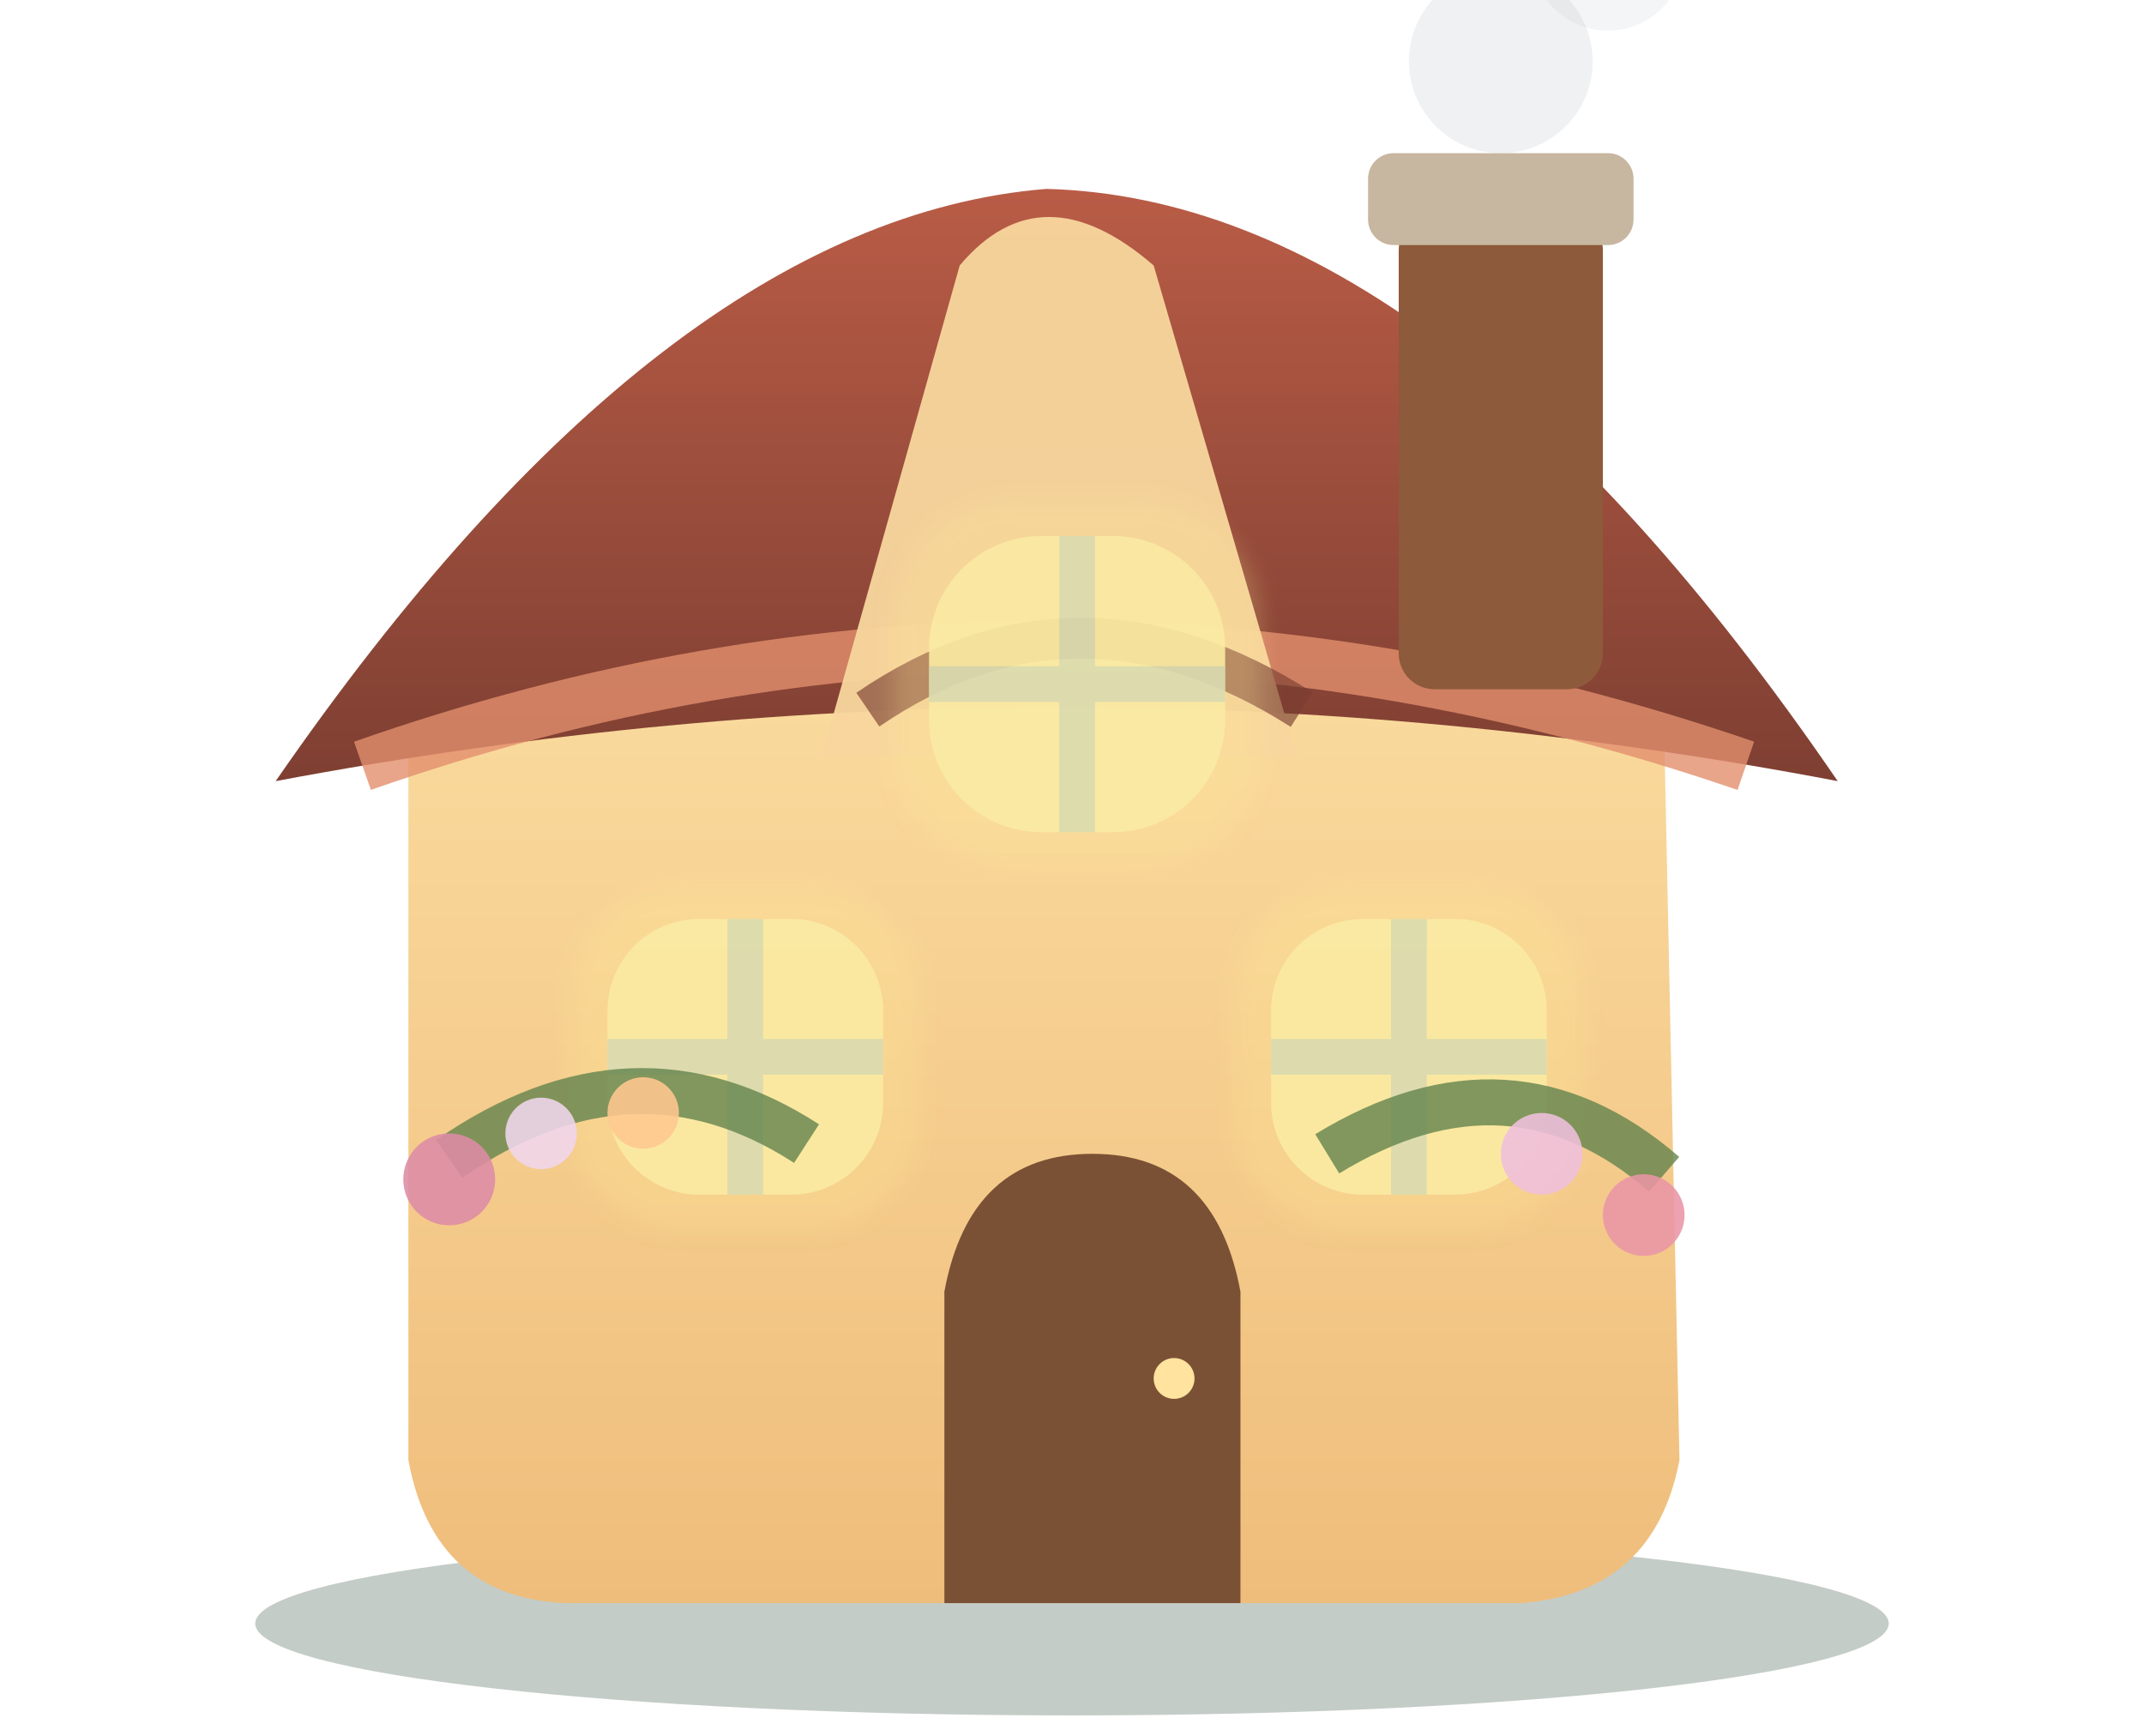
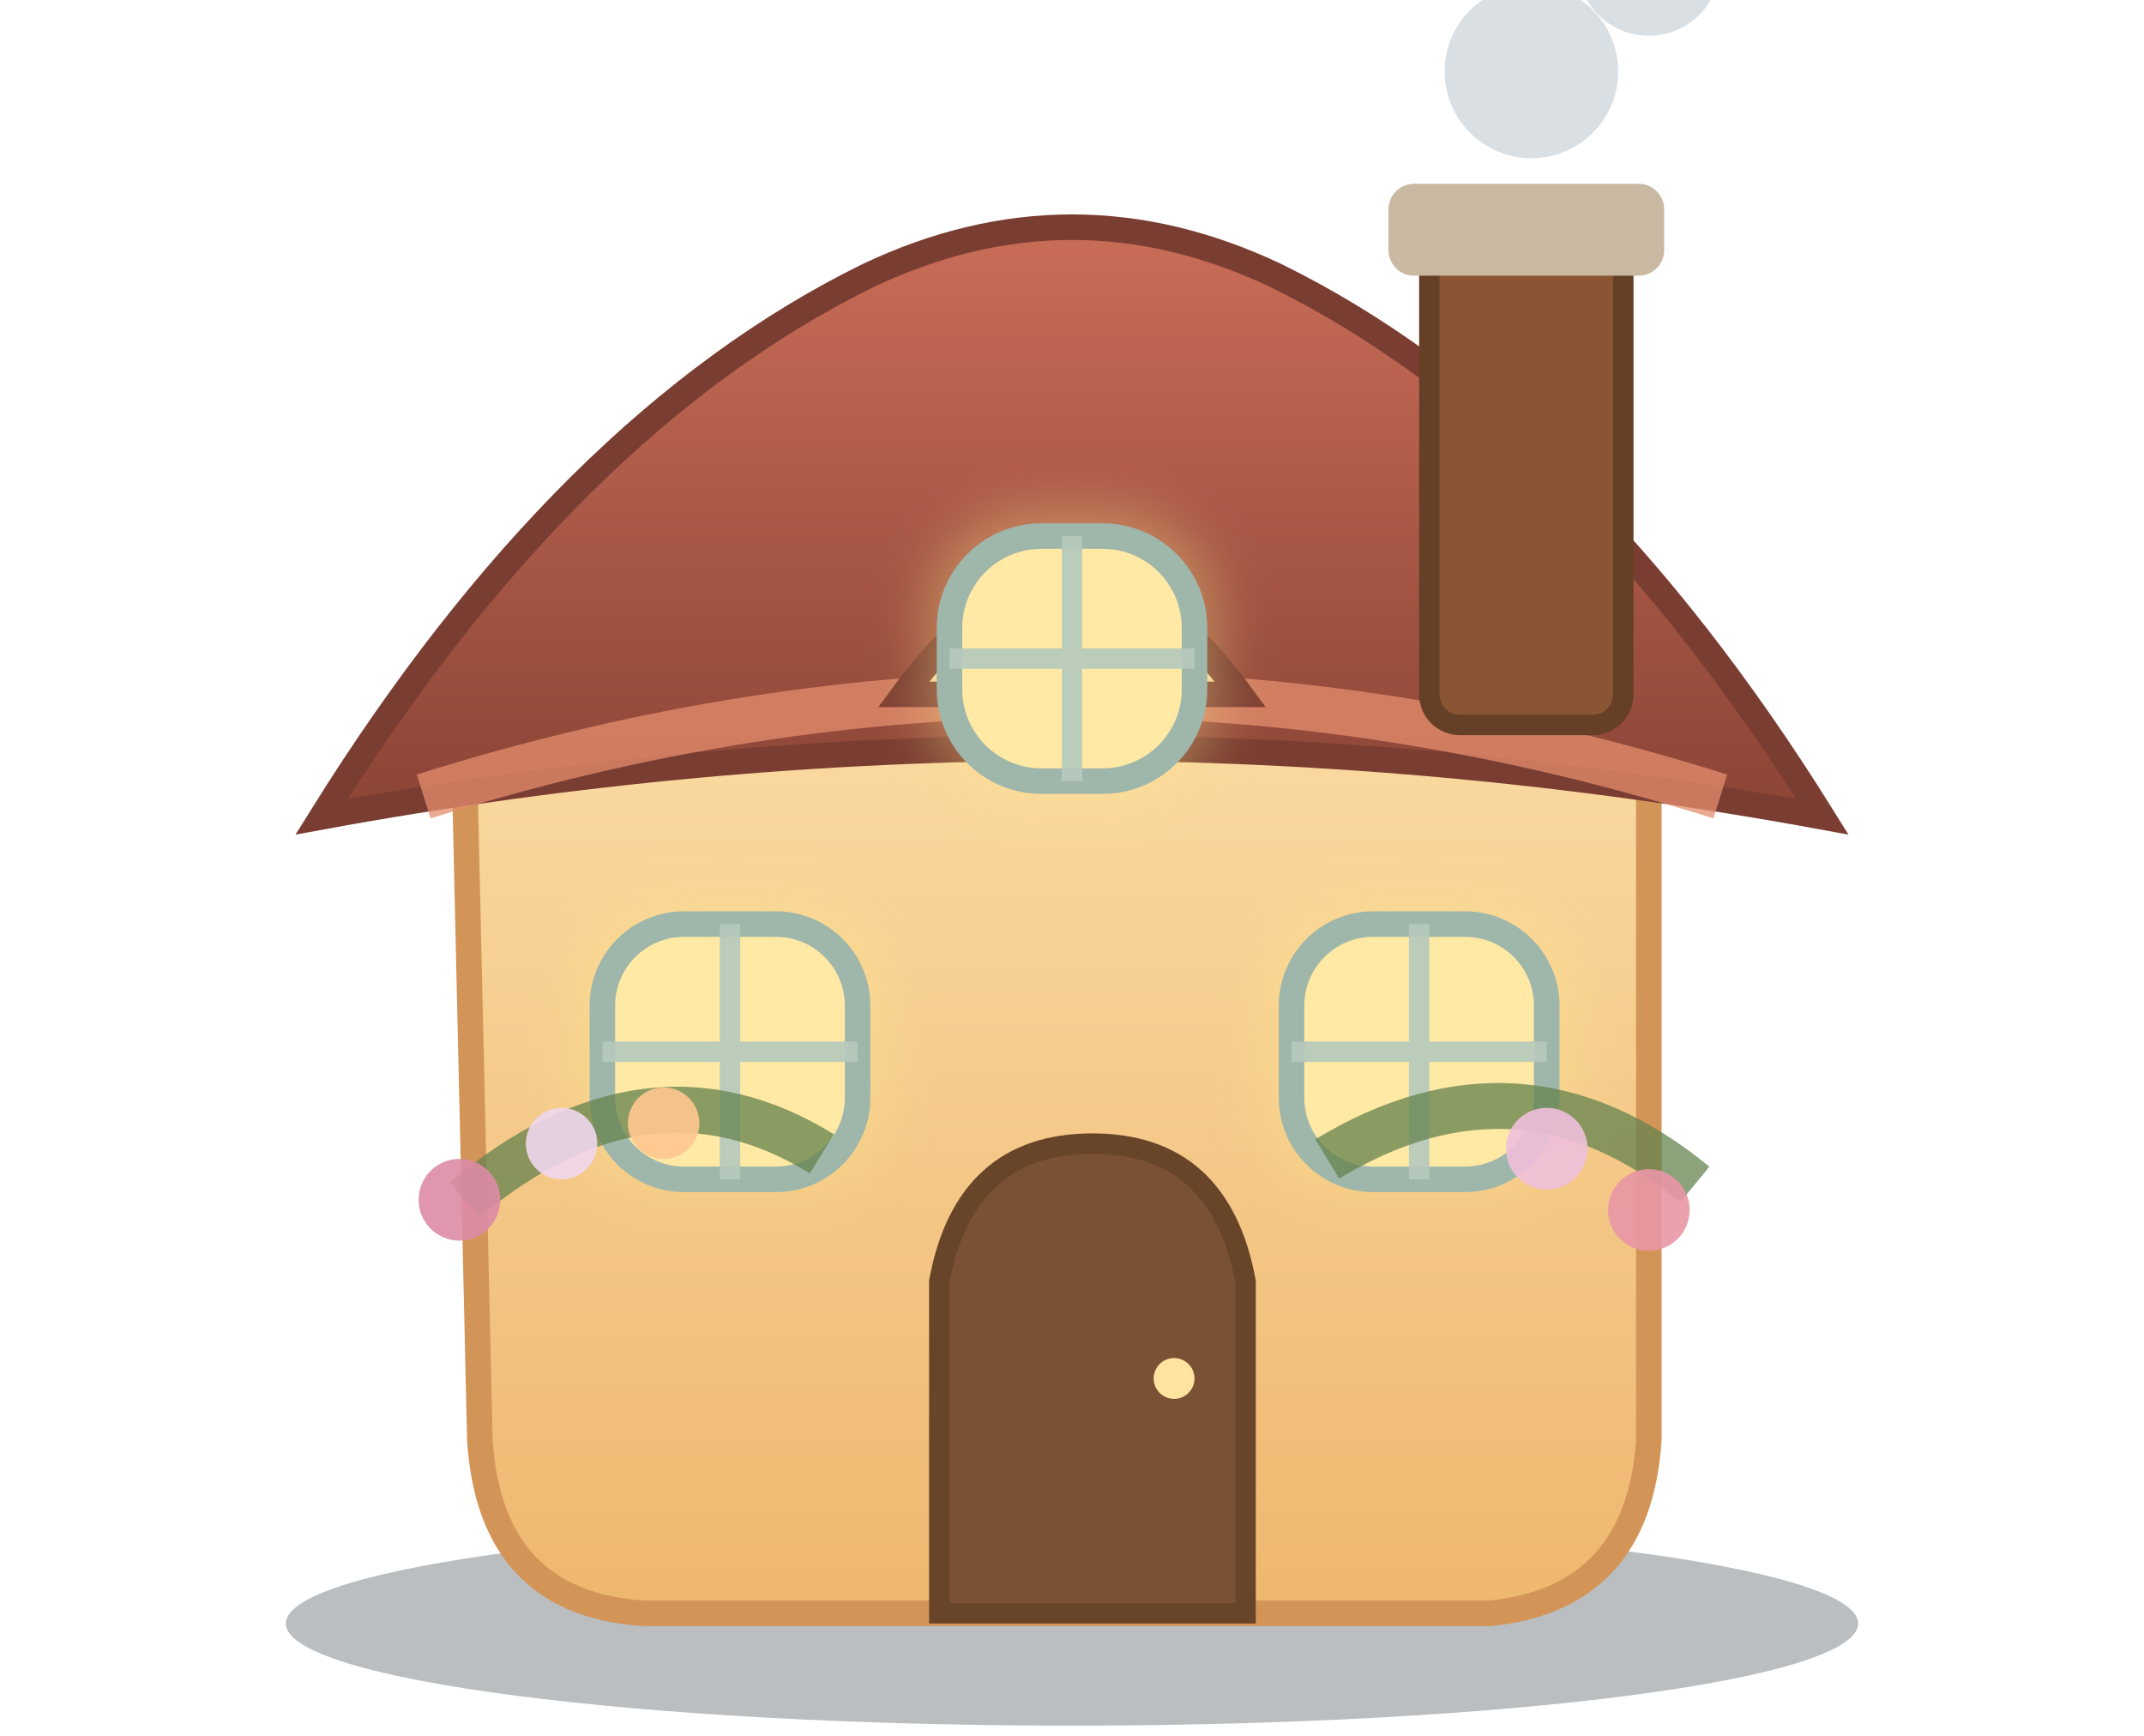
<svg xmlns="http://www.w3.org/2000/svg" viewBox="0 0 420 340">
  <defs>
-     <filter id="soft" x="-20%" y="-20%" width="140%" height="140%">
-       <feGaussianBlur stdDeviation="2" />
+     <filter id="glow" x="-35%" y="-35%" width="170%" height="170%">
+       <feGaussianBlur stdDeviation="5" />
    </filter>
    <linearGradient id="wall" x1="0" x2="0" y1="0" y2="1">
-       <stop stop-color="#ffe7ad" />
-       <stop offset="1" stop-color="#efbd7b" />
+       <stop stop-color="#ffe8b6" />
+       <stop offset="1" stop-color="#eeb76f" />
    </linearGradient>
    <linearGradient id="roof" x1="0" x2="0" y1="0" y2="1">
-       <stop stop-color="#b95c46" />
-       <stop offset="1" stop-color="#7e3f32" />
+       <stop stop-color="#c96d58" />
+       <stop offset="1" stop-color="#8b4436" />
    </linearGradient>
  </defs>
-   <ellipse cx="210" cy="318" rx="160" ry="18" fill="#14341f" opacity=".25" />
-   <path d="M80 138 Q92 94 136 72 Q195 35 258 65 Q313 91 326 143 L329 286 Q324 312 298 314 L111 314 Q85 313 80 286 Z" fill="url(#wall)" />
-   <path d="M54 153 Q130 43 205 37 Q282 39 360 153 Q208 124 54 153Z" fill="url(#roof)" />
-   <path d="M71 150 Q205 103 342 150" fill="none" stroke="#e28f6d" stroke-width="10" opacity=".8" />
-   <path d="M188 52 Q204 33 226 52 L254 148 L161 148Z" fill="#f8d69d" opacity=".95" />
-   <path d="M170 139 Q211 111 255 139" fill="none" stroke="#7a3d31" stroke-width="8" opacity=".65" />
-   <rect x="274" y="42" width="40" height="93" rx="7" fill="#8d5a3b" />
-   <rect x="268" y="30" width="52" height="18" rx="5" fill="#c7b6a0" />
-   <circle cx="294" cy="12" r="18" fill="#b8c1c6" opacity=".22" />
-   <circle cx="315" cy="-9" r="15" fill="#b8c1c6" opacity=".16" />
-   <circle cx="338" cy="-26" r="12" fill="#b8c1c6" opacity=".12" />
+   <ellipse cx="210" cy="318" rx="154" ry="20" fill="#06141d" opacity=".28" />
+   <path d="M91 151 Q107 104 147 82 Q207 48 269 81 Q307 104 323 151 L323 282 Q321 313 292 316 L126 316 Q96 314 94 282 Z" fill="url(#wall)" stroke="#d39458" stroke-width="5" />
+   <path d="M63 160 Q111 83 170 54 Q210 35 250 54 Q309 83 357 160 Q210 133 63 160Z" fill="url(#roof)" stroke="#7a3d31" stroke-width="5" />
+   <path d="M83 156 Q210 116 337 156" fill="none" stroke="#e48e6e" stroke-width="9" opacity=".75" />
+   <path d="M177 136 Q210 91 243 136 Z" fill="#f6d8a1" stroke="#7a3d31" stroke-width="5" opacity=".95" />
+   <rect x="280" y="48" width="38" height="94" rx="6" fill="#895532" stroke="#654026" stroke-width="4" />
+   <rect x="272" y="36" width="54" height="18" rx="5" fill="#c9b9a3" />
+   <g opacity=".45">
+     <circle cx="300" cy="14" r="17" fill="#aeb8c3" />
+     <circle cx="323" cy="-7" r="14" fill="#aeb8c3" />
+     <circle cx="346" cy="-23" r="11" fill="#aeb8c3" />
+   </g>
+   <g filter="url(#glow)" opacity=".34">
+     <rect x="112" y="176" width="62" height="58" rx="20" fill="#ffe98d" />
+     <rect x="247" y="176" width="62" height="58" rx="20" fill="#ffe98d" />
+     <rect x="181" y="100" width="58" height="58" rx="22" fill="#ffe98d" />
+   </g>
+   <g>
+     <rect x="118" y="181" width="50" height="50" rx="16" fill="#ffe9a4" stroke="#9fb6aa" stroke-width="5" />
+     <rect x="253" y="181" width="50" height="50" rx="16" fill="#ffe9a4" stroke="#9fb6aa" stroke-width="5" />
+     <rect x="186" y="105" width="48" height="48" rx="18" fill="#ffe9a4" stroke="#9fb6aa" stroke-width="5" />
+     <path d="M143 181V231M118 206H168M278 181V231M253 206H303M210 105V153M186 129H234" stroke="#b5c9bc" stroke-width="4" opacity=".9" />
+   </g>
+   <path d="M184 316V251 Q189 224 214 224 Q239 224 244 251 V316 Z" fill="#7a5134" stroke="#684429" stroke-width="4" />
+   <circle cx="230" cy="270" r="4" fill="#ffe39e" />
+   <path d="M91 235 Q127 205 161 226M260 227 Q298 204 332 232" fill="none" stroke="#64834d" stroke-width="9" opacity=".75" />
  <g opacity=".9">
-     <rect x="119" y="180" width="54" height="54" rx="18" fill="#f8eaa6" />
-     <rect x="249" y="180" width="54" height="54" rx="18" fill="#f8eaa6" />
-     <rect x="182" y="105" width="58" height="58" rx="22" fill="#f8eaa6" />
-     <path d="M146 180V234M119 207H173M276 180V234M249 207H303M211 105V163M182 134H240" stroke="#c2d0bc" stroke-width="7" opacity=".75" />
-   </g>
-   <g filter="url(#soft)">
-     <rect x="112" y="173" width="68" height="68" rx="22" fill="#ffec94" opacity=".22" />
-     <rect x="242" y="173" width="68" height="68" rx="22" fill="#ffec94" opacity=".22" />
-     <rect x="175" y="98" width="72" height="72" rx="24" fill="#ffec94" opacity=".22" />
-   </g>
-   <path d="M185 314V253 Q190 226 214 226 Q238 226 243 253 V314 Z" fill="#7b5135" />
-   <circle cx="230" cy="270" r="4" fill="#ffe39e" />
-   <path d="M88 227 Q124 202 158 224M260 226 Q296 204 326 230" fill="none" stroke="#63834c" stroke-width="9" opacity=".8" />
-   <g opacity=".88">
-     <circle cx="88" cy="231" r="9" fill="#dd8ba5" />
-     <circle cx="106" cy="222" r="7" fill="#f0d6ed" />
-     <circle cx="126" cy="218" r="7" fill="#ffc78f" />
-     <circle cx="302" cy="226" r="8" fill="#efbfdc" />
-     <circle cx="322" cy="238" r="8" fill="#e996a5" />
+     <circle cx="90" cy="235" r="8" fill="#dd8ba5" />
+     <circle cx="110" cy="224" r="7" fill="#f0d6ed" />
+     <circle cx="130" cy="220" r="7" fill="#ffc78f" />
+     <circle cx="303" cy="225" r="8" fill="#efbfdc" />
+     <circle cx="323" cy="237" r="8" fill="#e996a5" />
  </g>
</svg>
